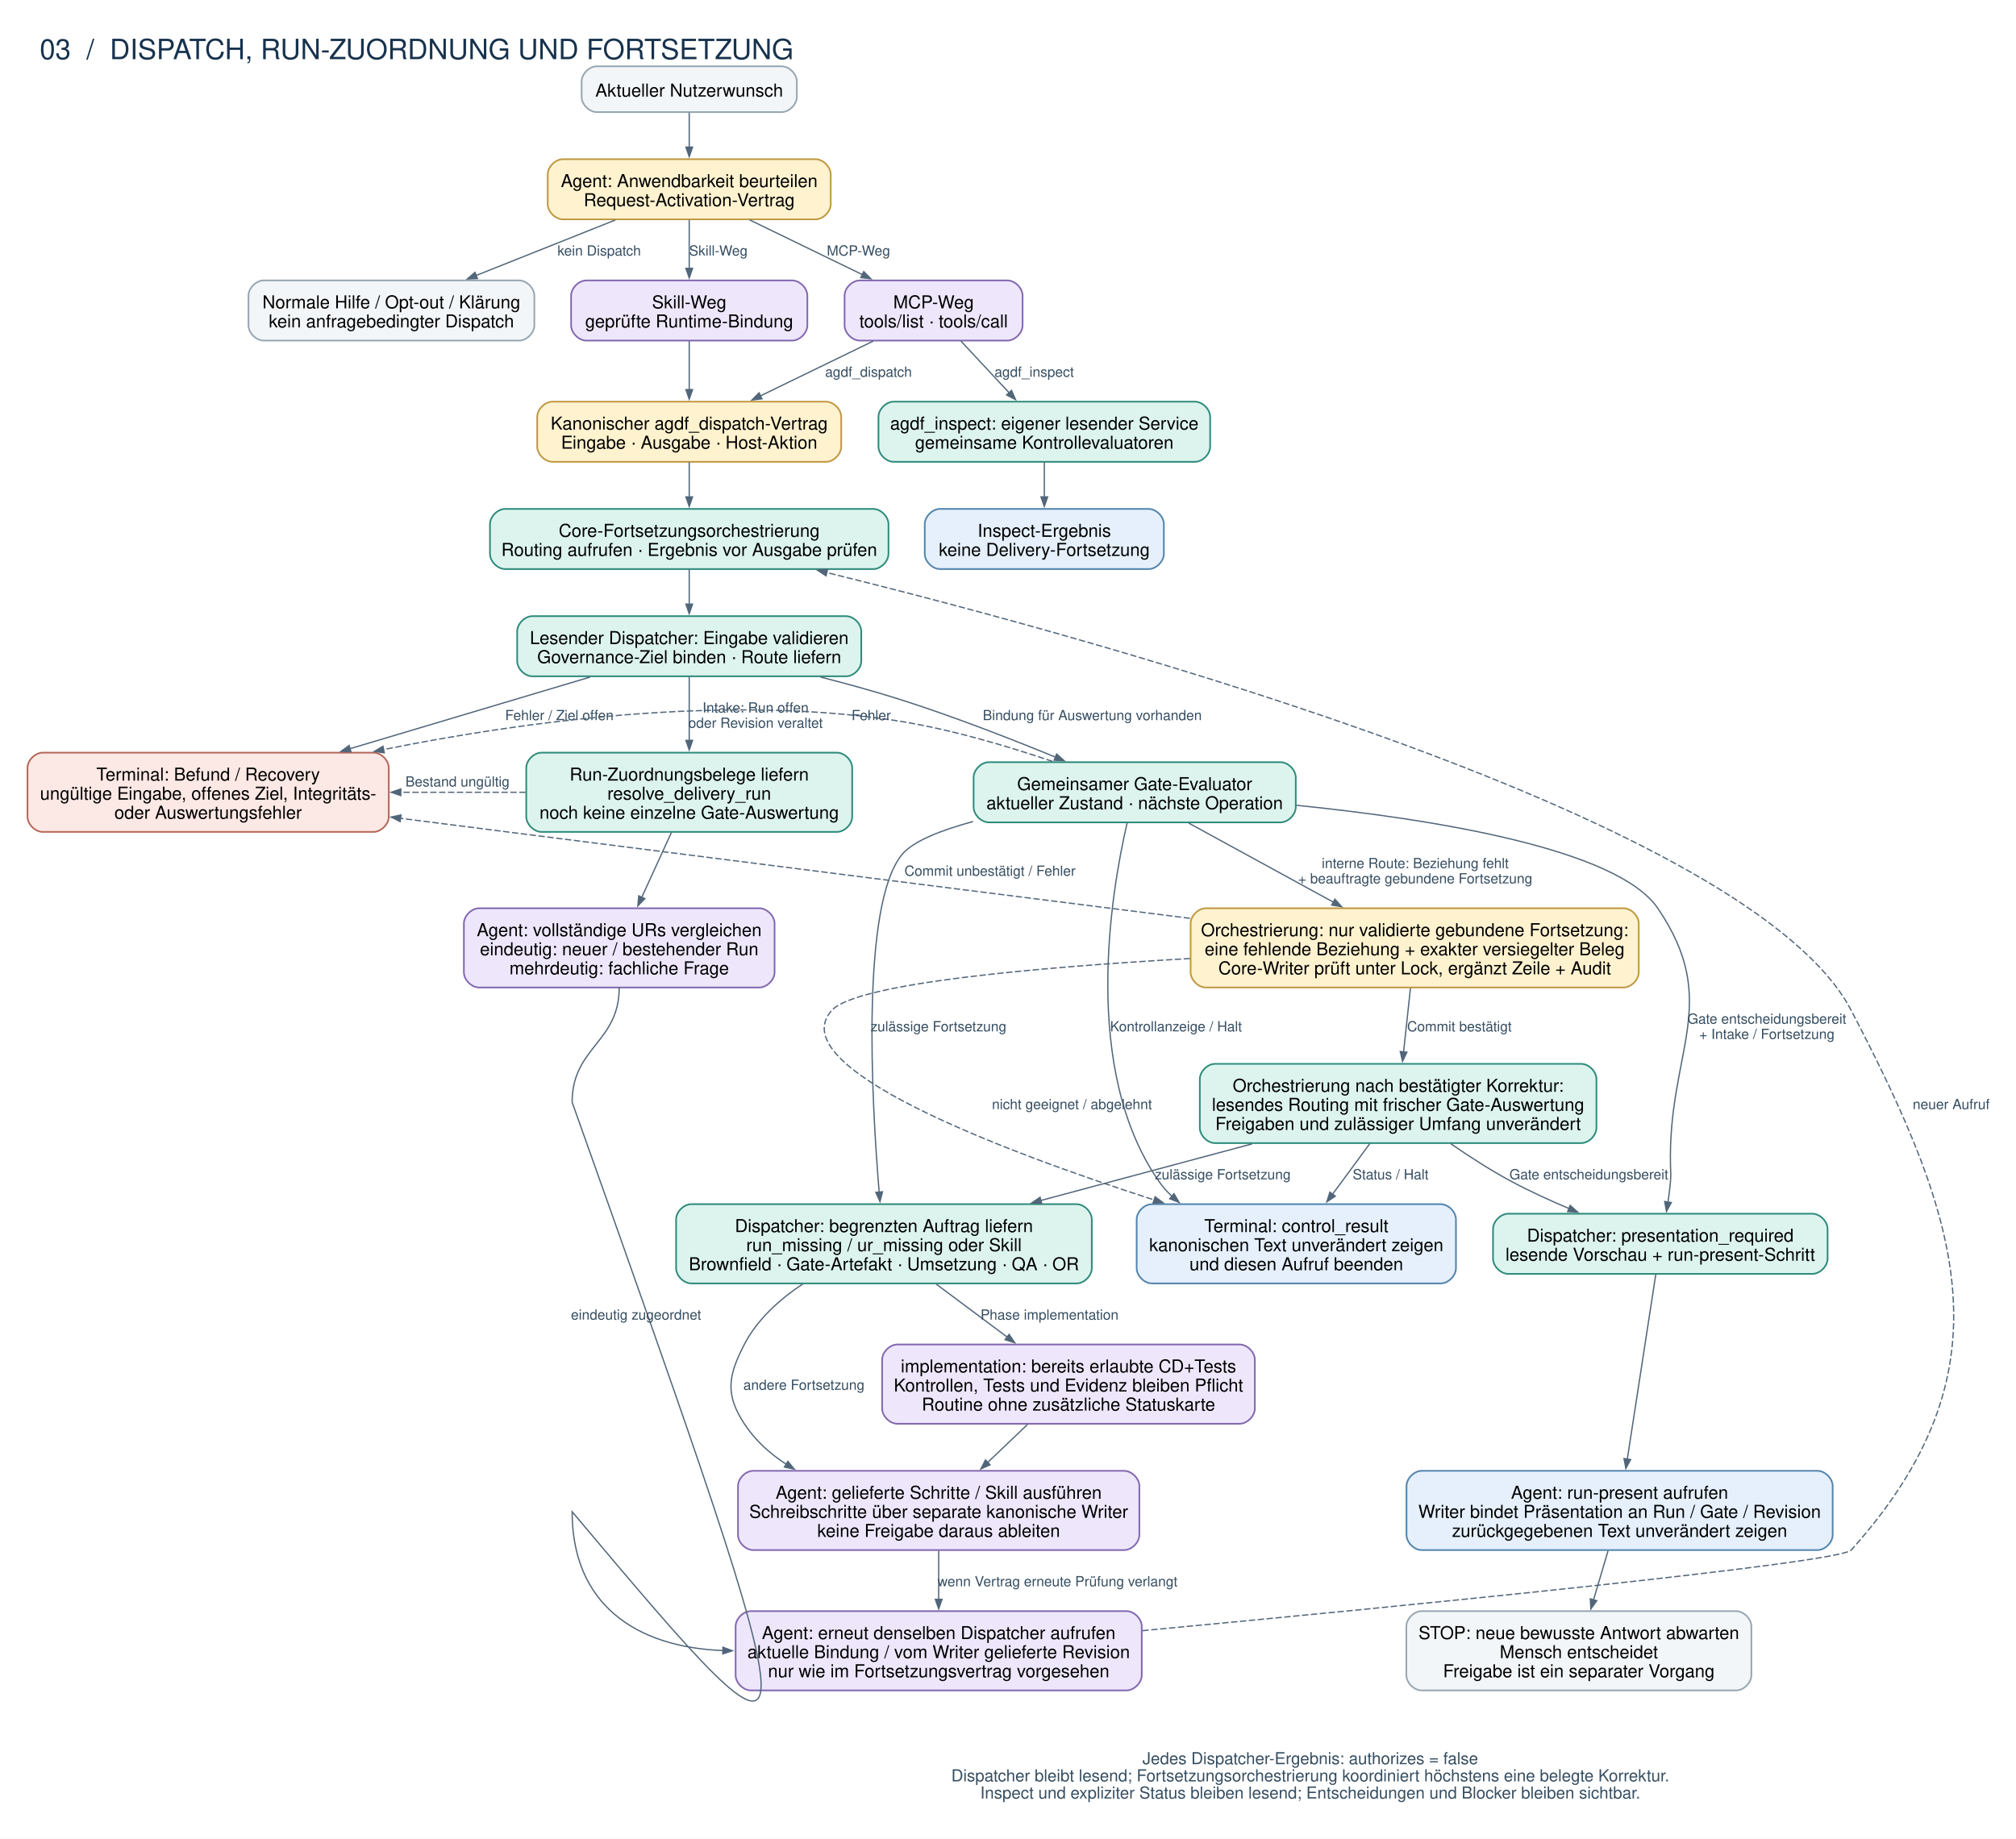
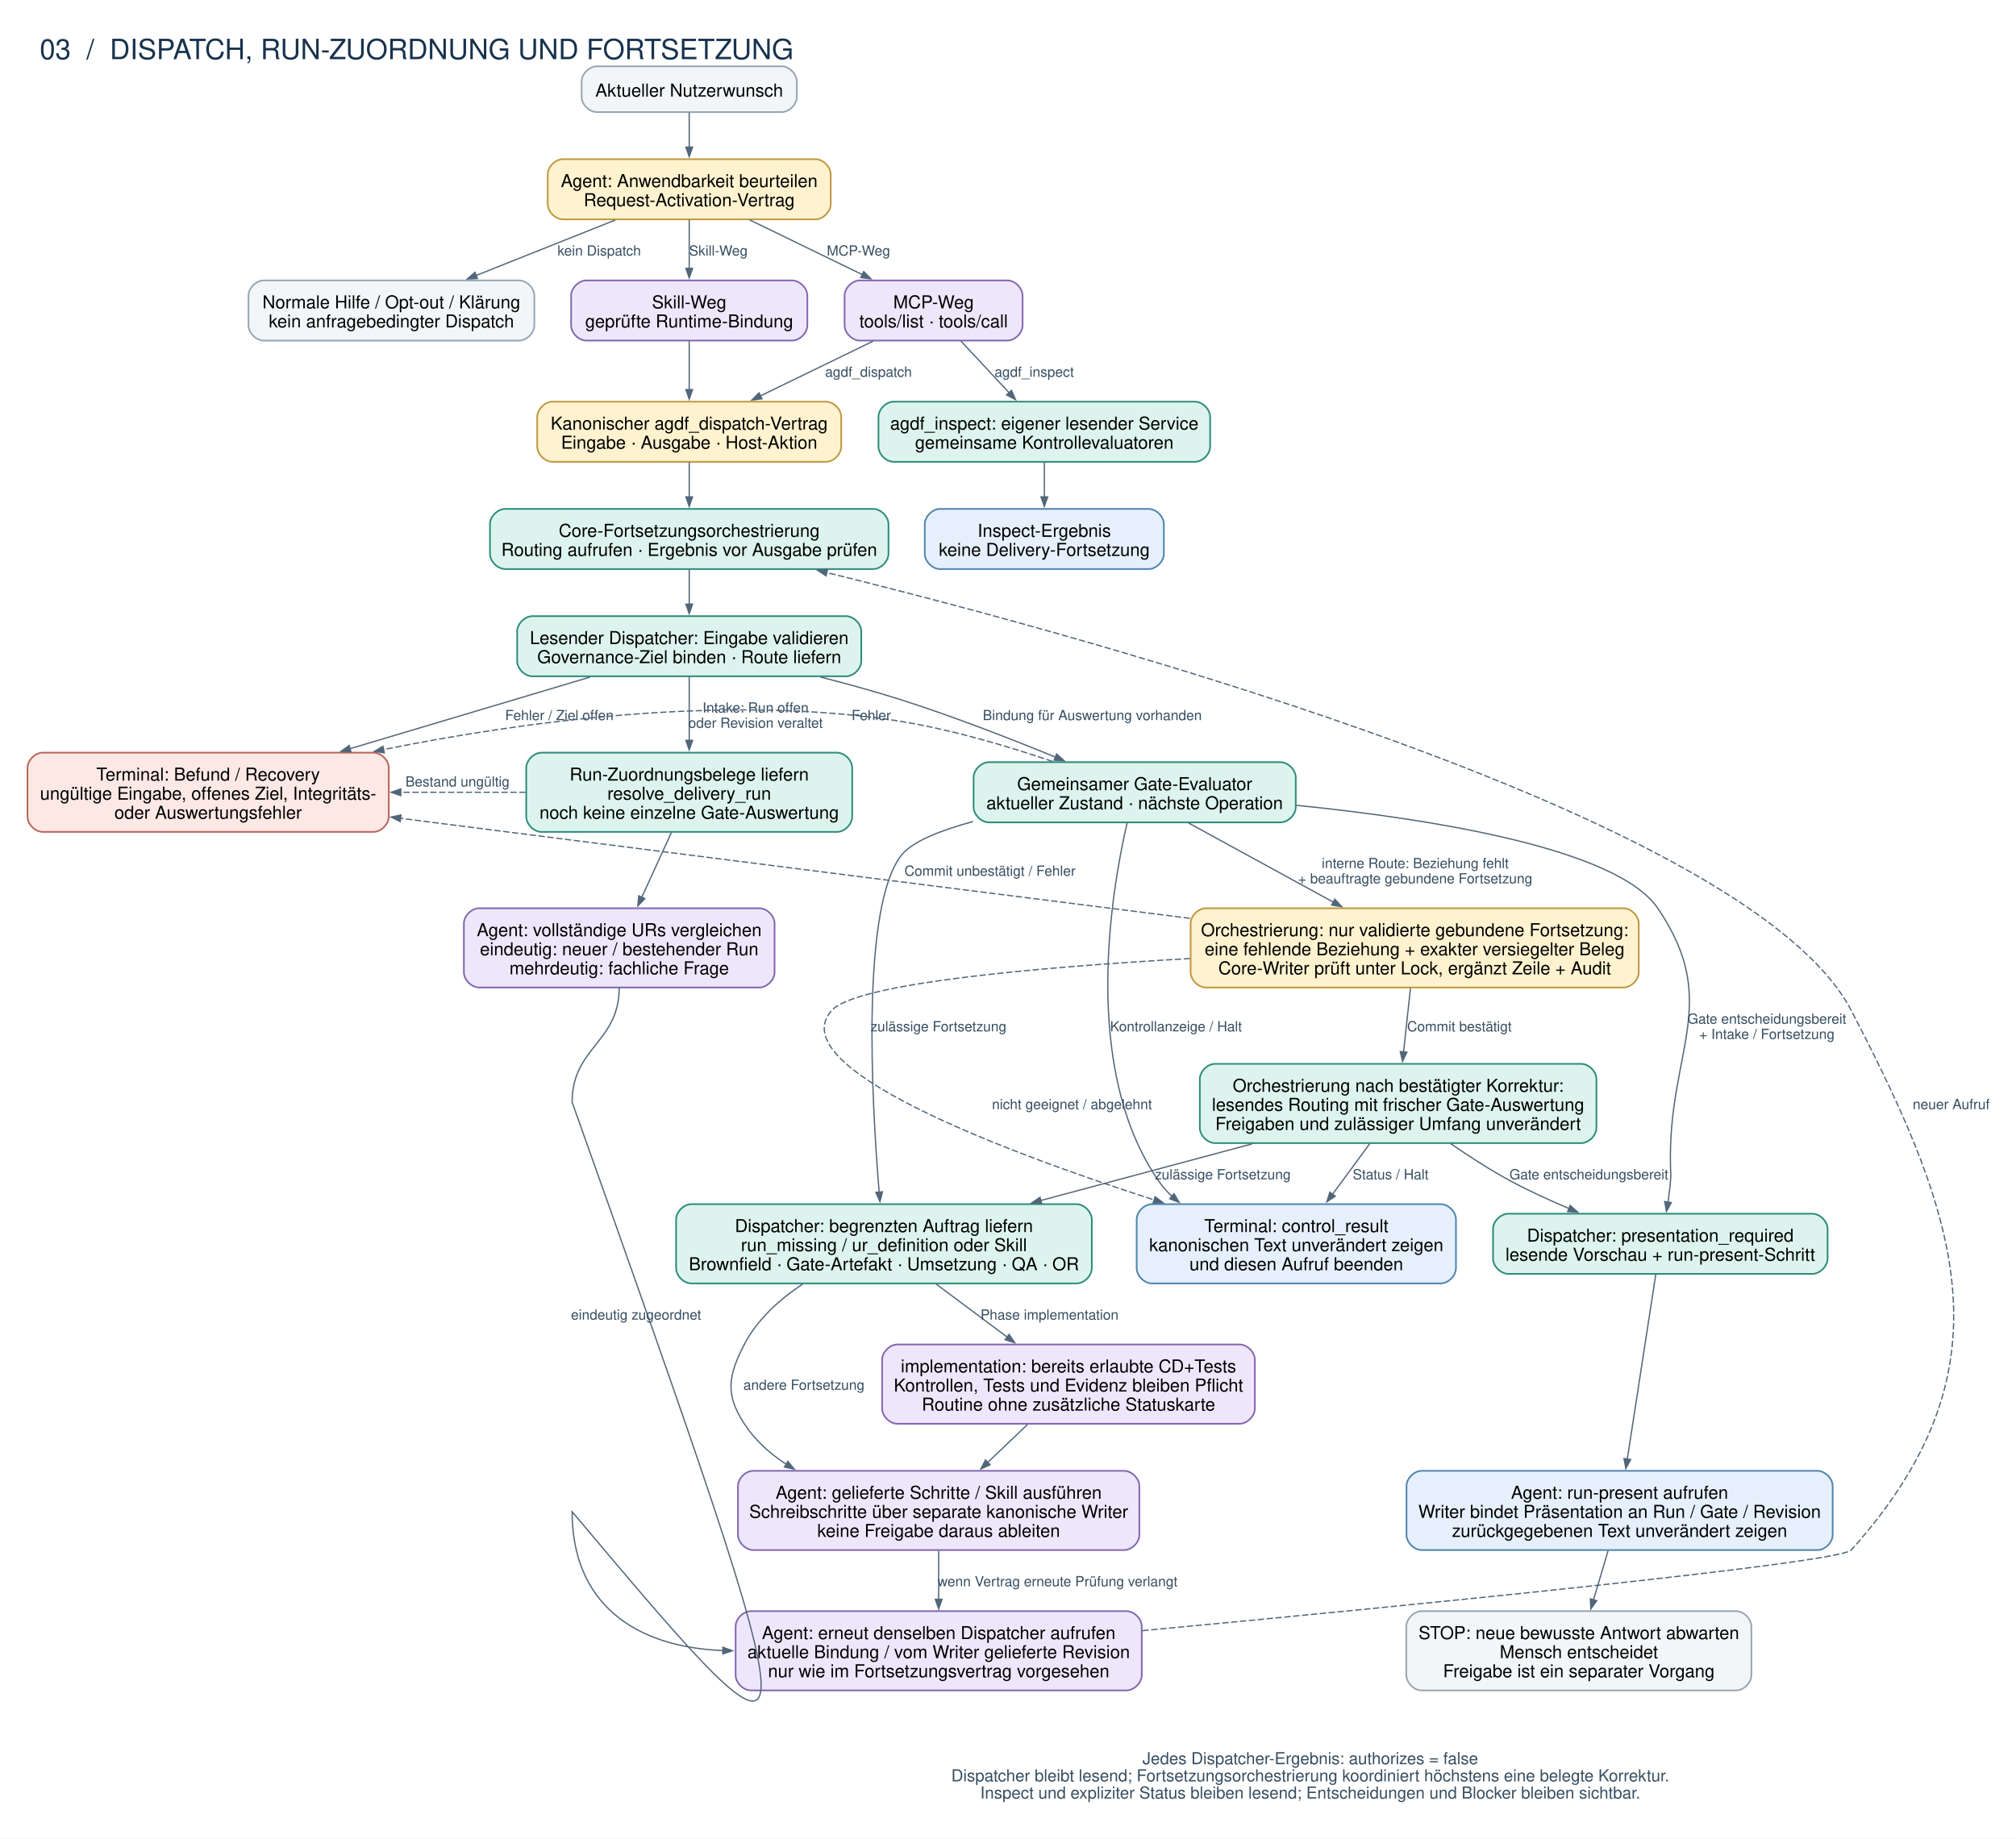
<svg xmlns="http://www.w3.org/2000/svg" width="1584pt" height="1445pt" viewBox="0.00 0.00 1584.00 1445.00">
  <g id="graph0" class="graph" transform="scale(1 1) rotate(0) translate(21.6 1423.24)">
    <polygon fill="white" stroke="none" points="-21.6,21.6 -21.6,-1423.24 1562.69,-1423.24 1562.69,21.6 -21.6,21.6" />
    <text xml:space="preserve" text-anchor="middle" x="305.75" y="-1376.74" font-family="Helvetica,sans-Serif" font-size="22.00" fill="#17324d">03  /  DISPATCH, RUN-ZUORDNUNG UND FORTSETZUNG</text>
    <g id="node1" class="node">
      <path fill="#f3f6f8" stroke="#97a6b3" stroke-width="1.3" d="M592.49,-1371.14C592.49,-1371.14 447.38,-1371.14 447.38,-1371.14 441.38,-1371.14 435.38,-1365.14 435.38,-1359.14 435.38,-1359.14 435.38,-1347.14 435.38,-1347.14 435.38,-1341.14 441.38,-1335.14 447.38,-1335.14 447.38,-1335.14 592.49,-1335.14 592.49,-1335.14 598.49,-1335.14 604.49,-1341.14 604.49,-1347.14 604.49,-1347.14 604.49,-1359.14 604.49,-1359.14 604.49,-1365.14 598.49,-1371.14 592.49,-1371.14" />
      <text xml:space="preserve" text-anchor="middle" x="519.93" y="-1347.34" font-family="Helvetica,sans-Serif" font-size="14.00">Aktueller Nutzerwunsch</text>
    </g>
    <g id="node2" class="node">
      <path fill="#fff2cf" stroke="#bf9840" stroke-width="1.3" d="M619.11,-1298.14C619.11,-1298.14 420.75,-1298.14 420.75,-1298.14 414.75,-1298.14 408.75,-1292.14 408.75,-1286.14 408.75,-1286.14 408.75,-1262.86 408.75,-1262.86 408.75,-1256.86 414.75,-1250.86 420.75,-1250.86 420.75,-1250.86 619.11,-1250.86 619.11,-1250.86 625.11,-1250.86 631.11,-1256.86 631.11,-1262.86 631.11,-1262.86 631.11,-1286.14 631.11,-1286.14 631.11,-1292.14 625.11,-1298.14 619.11,-1298.14" />
      <text xml:space="preserve" text-anchor="middle" x="519.93" y="-1276.2" font-family="Helvetica,sans-Serif" font-size="14.00">Agent: Anwendbarkeit beurteilen</text>
      <text xml:space="preserve" text-anchor="middle" x="519.93" y="-1261.2" font-family="Helvetica,sans-Serif" font-size="14.00">Request-Activation-Vertrag</text>
    </g>
    <g id="edge1" class="edge">
      <path fill="none" stroke="#52667a" d="M519.93,-1334.75C519.93,-1326.65 519.93,-1316.75 519.93,-1307.38" />
      <polygon fill="#52667a" stroke="#52667a" points="522.56,-1307.65 519.93,-1300.15 517.31,-1307.65 522.56,-1307.65" />
    </g>
    <g id="node3" class="node">
      <path fill="#f3f6f8" stroke="#97a6b3" stroke-width="1.3" d="M386.24,-1202.86C386.24,-1202.86 185.63,-1202.86 185.63,-1202.86 179.63,-1202.86 173.63,-1196.86 173.63,-1190.86 173.63,-1190.86 173.63,-1167.58 173.63,-1167.58 173.63,-1161.58 179.63,-1155.58 185.63,-1155.58 185.63,-1155.58 386.24,-1155.58 386.24,-1155.58 392.24,-1155.58 398.24,-1161.58 398.24,-1167.58 398.24,-1167.58 398.24,-1190.86 398.24,-1190.86 398.24,-1196.86 392.24,-1202.86 386.24,-1202.86" />
      <text xml:space="preserve" text-anchor="middle" x="285.93" y="-1180.92" font-family="Helvetica,sans-Serif" font-size="14.00">Normale Hilfe / Opt-out / Klärung</text>
      <text xml:space="preserve" text-anchor="middle" x="285.93" y="-1165.92" font-family="Helvetica,sans-Serif" font-size="14.00">kein anfragebedingter Dispatch</text>
    </g>
    <g id="edge2" class="edge">
      <path fill="none" stroke="#52667a" d="M461.79,-1250.32C428.58,-1237.08 386.82,-1220.44 352.33,-1206.69" />
      <polygon fill="#52667a" stroke="#52667a" points="353.52,-1204.34 345.59,-1204 351.58,-1209.22 353.52,-1204.34" />
      <text xml:space="preserve" text-anchor="middle" x="449.19" y="-1222.41" font-family="Helvetica,sans-Serif" font-size="11.00" fill="#354d61">kein Dispatch</text>
    </g>
    <g id="node4" class="node">
      <path fill="#eee7fc" stroke="#8268af" stroke-width="1.3" d="M600.74,-1202.86C600.74,-1202.86 439.13,-1202.86 439.13,-1202.86 433.13,-1202.86 427.13,-1196.86 427.13,-1190.86 427.13,-1190.86 427.13,-1167.58 427.13,-1167.58 427.13,-1161.58 433.13,-1155.58 439.13,-1155.58 439.13,-1155.58 600.74,-1155.58 600.74,-1155.58 606.74,-1155.58 612.74,-1161.58 612.74,-1167.58 612.74,-1167.58 612.74,-1190.86 612.74,-1190.86 612.74,-1196.86 606.74,-1202.86 600.74,-1202.86" />
      <text xml:space="preserve" text-anchor="middle" x="519.93" y="-1180.92" font-family="Helvetica,sans-Serif" font-size="14.00">Skill-Weg</text>
      <text xml:space="preserve" text-anchor="middle" x="519.93" y="-1165.92" font-family="Helvetica,sans-Serif" font-size="14.00">geprüfte Runtime-Bindung</text>
    </g>
    <g id="edge3" class="edge">
      <path fill="none" stroke="#52667a" d="M519.93,-1250.44C519.93,-1238.89 519.93,-1224.73 519.93,-1212.15" />
      <polygon fill="#52667a" stroke="#52667a" points="522.56,-1212.35 519.93,-1204.85 517.31,-1212.35 522.56,-1212.35" />
      <text xml:space="preserve" text-anchor="middle" x="542.81" y="-1222.41" font-family="Helvetica,sans-Serif" font-size="11.00" fill="#354d61">Skill-Weg</text>
    </g>
    <g id="node5" class="node">
      <path fill="#eee7fc" stroke="#8268af" stroke-width="1.3" d="M769.86,-1202.86C769.86,-1202.86 654,-1202.86 654,-1202.86 648,-1202.86 642,-1196.86 642,-1190.86 642,-1190.86 642,-1167.58 642,-1167.58 642,-1161.58 648,-1155.58 654,-1155.58 654,-1155.58 769.86,-1155.58 769.86,-1155.58 775.86,-1155.58 781.86,-1161.58 781.86,-1167.58 781.86,-1167.58 781.86,-1190.86 781.86,-1190.86 781.86,-1196.86 775.86,-1202.86 769.86,-1202.86" />
      <text xml:space="preserve" text-anchor="middle" x="711.93" y="-1180.92" font-family="Helvetica,sans-Serif" font-size="14.00">MCP-Weg</text>
      <text xml:space="preserve" text-anchor="middle" x="711.93" y="-1165.92" font-family="Helvetica,sans-Serif" font-size="14.00">tools/list · tools/call</text>
    </g>
    <g id="edge4" class="edge">
      <path fill="none" stroke="#52667a" d="M567.39,-1250.44C594.29,-1237.37 628.09,-1220.95 656.24,-1207.28" />
      <polygon fill="#52667a" stroke="#52667a" points="657.06,-1209.8 662.65,-1204.16 654.76,-1205.08 657.06,-1209.8" />
      <text xml:space="preserve" text-anchor="middle" x="652.93" y="-1222.41" font-family="Helvetica,sans-Serif" font-size="11.00" fill="#354d61">MCP-Weg</text>
    </g>
    <g id="node8" class="node">
      <path fill="#fff2cf" stroke="#bf9840" stroke-width="1.3" d="M627.36,-1107.58C627.36,-1107.58 412.5,-1107.58 412.5,-1107.58 406.5,-1107.58 400.5,-1101.58 400.5,-1095.58 400.5,-1095.58 400.5,-1072.3 400.5,-1072.3 400.5,-1066.3 406.5,-1060.3 412.5,-1060.3 412.5,-1060.3 627.36,-1060.3 627.36,-1060.3 633.36,-1060.3 639.36,-1066.3 639.36,-1072.3 639.36,-1072.3 639.36,-1095.58 639.36,-1095.58 639.36,-1101.58 633.36,-1107.58 627.36,-1107.58" />
      <text xml:space="preserve" text-anchor="middle" x="519.93" y="-1085.64" font-family="Helvetica,sans-Serif" font-size="14.00">Kanonischer agdf_dispatch-Vertrag</text>
      <text xml:space="preserve" text-anchor="middle" x="519.93" y="-1070.64" font-family="Helvetica,sans-Serif" font-size="14.00">Eingabe · Ausgabe · Host-Aktion</text>
    </g>
    <g id="edge5" class="edge">
      <path fill="none" stroke="#52667a" d="M519.93,-1155.16C519.93,-1143.61 519.93,-1129.45 519.93,-1116.87" />
      <polygon fill="#52667a" stroke="#52667a" points="522.56,-1117.07 519.93,-1109.57 517.31,-1117.07 522.56,-1117.07" />
    </g>
    <g id="node6" class="node">
      <path fill="#ddf4ee" stroke="#2d8b7b" stroke-width="1.3" d="M917.24,-1107.58C917.24,-1107.58 680.62,-1107.58 680.62,-1107.58 674.62,-1107.58 668.62,-1101.58 668.62,-1095.58 668.62,-1095.58 668.62,-1072.3 668.62,-1072.3 668.62,-1066.3 674.62,-1060.3 680.62,-1060.3 680.62,-1060.3 917.24,-1060.3 917.24,-1060.3 923.24,-1060.3 929.24,-1066.3 929.24,-1072.3 929.24,-1072.3 929.24,-1095.58 929.24,-1095.58 929.24,-1101.58 923.24,-1107.58 917.24,-1107.58" />
      <text xml:space="preserve" text-anchor="middle" x="798.93" y="-1085.64" font-family="Helvetica,sans-Serif" font-size="14.00">agdf_inspect: eigener lesender Service</text>
      <text xml:space="preserve" text-anchor="middle" x="798.93" y="-1070.64" font-family="Helvetica,sans-Serif" font-size="14.00">gemeinsame Kontrollevaluatoren</text>
    </g>
    <g id="edge7" class="edge">
      <path fill="none" stroke="#52667a" d="M733.44,-1155.16C744.94,-1142.83 759.23,-1127.51 771.52,-1114.33" />
      <polygon fill="#52667a" stroke="#52667a" points="773.14,-1116.44 776.34,-1109.16 769.3,-1112.86 773.14,-1116.44" />
      <text xml:space="preserve" text-anchor="middle" x="791.01" y="-1127.13" font-family="Helvetica,sans-Serif" font-size="11.00" fill="#354d61">agdf_inspect</text>
    </g>
    <g id="edge6" class="edge">
      <path fill="none" stroke="#52667a" d="M664.47,-1155.16C637.57,-1142.09 603.77,-1125.67 575.62,-1112" />
      <polygon fill="#52667a" stroke="#52667a" points="577.1,-1109.8 569.21,-1108.88 574.8,-1114.52 577.1,-1109.8" />
      <text xml:space="preserve" text-anchor="middle" x="660.8" y="-1127.13" font-family="Helvetica,sans-Serif" font-size="11.00" fill="#354d61">agdf_dispatch</text>
    </g>
    <g id="node7" class="node">
      <path fill="#e5f0fc" stroke="#5284ad" stroke-width="1.3" d="M880.86,-1023.3C880.86,-1023.3 717,-1023.3 717,-1023.3 711,-1023.3 705,-1017.3 705,-1011.3 705,-1011.3 705,-988.02 705,-988.02 705,-982.02 711,-976.02 717,-976.02 717,-976.02 880.86,-976.02 880.86,-976.02 886.86,-976.02 892.86,-982.02 892.86,-988.02 892.86,-988.02 892.86,-1011.3 892.86,-1011.3 892.86,-1017.3 886.86,-1023.3 880.86,-1023.3" />
      <text xml:space="preserve" text-anchor="middle" x="798.93" y="-1001.36" font-family="Helvetica,sans-Serif" font-size="14.00">Inspect-Ergebnis</text>
      <text xml:space="preserve" text-anchor="middle" x="798.93" y="-986.36" font-family="Helvetica,sans-Serif" font-size="14.00">keine Delivery-Fortsetzung</text>
    </g>
    <g id="edge8" class="edge">
      <path fill="none" stroke="#52667a" d="M798.93,-1060.02C798.93,-1051.53 798.93,-1041.75 798.93,-1032.6" />
      <polygon fill="#52667a" stroke="#52667a" points="801.56,-1032.76 798.93,-1025.26 796.31,-1032.76 801.56,-1032.76" />
    </g>
    <g id="node9" class="node">
      <path fill="#ddf4ee" stroke="#2d8b7b" stroke-width="1.3" d="M664.49,-1023.3C664.49,-1023.3 375.38,-1023.3 375.38,-1023.3 369.38,-1023.3 363.38,-1017.3 363.38,-1011.3 363.38,-1011.3 363.38,-988.02 363.38,-988.02 363.38,-982.02 369.38,-976.02 375.38,-976.02 375.38,-976.02 664.49,-976.02 664.49,-976.02 670.49,-976.02 676.49,-982.02 676.49,-988.02 676.49,-988.02 676.49,-1011.3 676.49,-1011.3 676.49,-1017.3 670.49,-1023.3 664.49,-1023.3" />
      <text xml:space="preserve" text-anchor="middle" x="519.93" y="-1001.36" font-family="Helvetica,sans-Serif" font-size="14.00">Core-Fortsetzungsorchestrierung</text>
      <text xml:space="preserve" text-anchor="middle" x="519.93" y="-986.36" font-family="Helvetica,sans-Serif" font-size="14.00">Routing aufrufen · Ergebnis vor Ausgabe prüfen</text>
    </g>
    <g id="edge9" class="edge">
      <path fill="none" stroke="#52667a" d="M519.93,-1060.02C519.93,-1051.53 519.93,-1041.75 519.93,-1032.6" />
      <polygon fill="#52667a" stroke="#52667a" points="522.56,-1032.76 519.93,-1025.26 517.31,-1032.76 522.56,-1032.76" />
    </g>
    <g id="node10" class="node">
      <path fill="#ddf4ee" stroke="#2d8b7b" stroke-width="1.3" d="M643.11,-939.02C643.11,-939.02 396.75,-939.02 396.75,-939.02 390.75,-939.02 384.75,-933.02 384.75,-927.02 384.75,-927.02 384.75,-903.74 384.75,-903.74 384.75,-897.74 390.75,-891.74 396.75,-891.74 396.75,-891.74 643.11,-891.74 643.11,-891.74 649.11,-891.74 655.11,-897.74 655.11,-903.74 655.11,-903.74 655.11,-927.02 655.11,-927.02 655.11,-933.02 649.11,-939.02 643.11,-939.02" />
      <text xml:space="preserve" text-anchor="middle" x="519.93" y="-917.08" font-family="Helvetica,sans-Serif" font-size="14.00">Lesender Dispatcher: Eingabe validieren</text>
      <text xml:space="preserve" text-anchor="middle" x="519.93" y="-902.08" font-family="Helvetica,sans-Serif" font-size="14.00">Governance-Ziel binden · Route liefern</text>
    </g>
    <g id="edge10" class="edge">
      <path fill="none" stroke="#52667a" d="M519.93,-975.74C519.93,-967.25 519.93,-957.47 519.93,-948.32" />
      <polygon fill="#52667a" stroke="#52667a" points="522.56,-948.48 519.93,-940.98 517.31,-948.48 522.56,-948.48" />
    </g>
    <g id="node11" class="node">
      <path fill="#ddf4ee" stroke="#2d8b7b" stroke-width="1.3" d="M635.99,-831.74C635.99,-831.74 403.88,-831.74 403.88,-831.74 397.88,-831.74 391.88,-825.74 391.88,-819.74 391.88,-819.74 391.88,-781.46 391.88,-781.46 391.88,-775.46 397.88,-769.46 403.88,-769.46 403.88,-769.46 635.99,-769.46 635.99,-769.46 641.99,-769.46 647.99,-775.46 647.99,-781.46 647.99,-781.46 647.99,-819.74 647.99,-819.74 647.99,-825.74 641.99,-831.74 635.99,-831.74" />
      <text xml:space="preserve" text-anchor="middle" x="519.93" y="-809.8" font-family="Helvetica,sans-Serif" font-size="14.00">Run-Zuordnungsbelege liefern</text>
      <text xml:space="preserve" text-anchor="middle" x="519.93" y="-794.8" font-family="Helvetica,sans-Serif" font-size="14.00">resolve_delivery_run</text>
      <text xml:space="preserve" text-anchor="middle" x="519.93" y="-779.8" font-family="Helvetica,sans-Serif" font-size="14.00">noch keine einzelne Gate-Auswertung</text>
    </g>
    <g id="edge12" class="edge">
      <path fill="none" stroke="#52667a" d="M519.93,-891.29C519.93,-876.8 519.93,-857.74 519.93,-840.92" />
      <polygon fill="#52667a" stroke="#52667a" points="522.56,-841.38 519.93,-833.88 517.31,-841.38 522.56,-841.38" />
      <text xml:space="preserve" text-anchor="middle" x="572.06" y="-863.29" font-family="Helvetica,sans-Serif" font-size="11.00" fill="#354d61">Intake: Run offen</text>
      <text xml:space="preserve" text-anchor="middle" x="572.06" y="-851.29" font-family="Helvetica,sans-Serif" font-size="11.00" fill="#354d61">oder Revision veraltet</text>
    </g>
    <g id="node13" class="node">
      <path fill="#ddf4ee" stroke="#2d8b7b" stroke-width="1.3" d="M984.49,-824.24C984.49,-824.24 755.38,-824.24 755.38,-824.24 749.38,-824.24 743.38,-818.24 743.38,-812.24 743.38,-812.24 743.38,-788.96 743.38,-788.96 743.38,-782.96 749.38,-776.96 755.38,-776.96 755.38,-776.96 984.49,-776.96 984.49,-776.96 990.49,-776.96 996.49,-782.96 996.49,-788.96 996.49,-788.96 996.49,-812.24 996.49,-812.24 996.49,-818.24 990.49,-824.24 984.49,-824.24" />
      <text xml:space="preserve" text-anchor="middle" x="869.93" y="-802.3" font-family="Helvetica,sans-Serif" font-size="14.00">Gemeinsamer Gate-Evaluator</text>
      <text xml:space="preserve" text-anchor="middle" x="869.93" y="-787.3" font-family="Helvetica,sans-Serif" font-size="14.00">aktueller Zustand · nächste Operation</text>
    </g>
    <g id="edge13" class="edge">
      <path fill="none" stroke="#52667a" d="M623.05,-891.18C643.68,-885.92 665.1,-880.02 684.93,-873.74 726.64,-860.53 772.45,-842.69 808.06,-828.06" />
      <polygon fill="#52667a" stroke="#52667a" points="808.63,-830.66 814.56,-825.37 806.62,-825.81 808.63,-830.66" />
      <text xml:space="preserve" text-anchor="middle" x="836.63" y="-857.29" font-family="Helvetica,sans-Serif" font-size="11.00" fill="#354d61">Bindung für Auswertung vorhanden</text>
    </g>
    <g id="node16" class="node">
      <path fill="#fce8e4" stroke="#b5675a" stroke-width="1.3" d="M271.86,-831.74C271.86,-831.74 12,-831.74 12,-831.74 6,-831.74 0,-825.74 0,-819.74 0,-819.74 0,-781.46 0,-781.46 0,-775.46 6,-769.46 12,-769.46 12,-769.46 271.86,-769.46 271.86,-769.46 277.86,-769.46 283.86,-775.46 283.86,-781.46 283.86,-781.46 283.86,-819.74 283.86,-819.74 283.86,-825.74 277.86,-831.74 271.86,-831.74" />
      <text xml:space="preserve" text-anchor="middle" x="141.93" y="-809.8" font-family="Helvetica,sans-Serif" font-size="14.00">Terminal: Befund / Recovery</text>
      <text xml:space="preserve" text-anchor="middle" x="141.93" y="-794.8" font-family="Helvetica,sans-Serif" font-size="14.00">ungültige Eingabe, offenes Ziel, Integritäts-</text>
      <text xml:space="preserve" text-anchor="middle" x="141.93" y="-779.8" font-family="Helvetica,sans-Serif" font-size="14.00">oder Auswertungsfehler</text>
    </g>
    <g id="edge11" class="edge">
      <path fill="none" stroke="#52667a" d="M442.07,-891.15C387.57,-874.89 313.96,-852.93 253.28,-834.82" />
      <polygon fill="#52667a" stroke="#52667a" points="254.19,-832.36 246.26,-832.73 252.69,-837.39 254.19,-832.36" />
      <text xml:space="preserve" text-anchor="middle" x="417.9" y="-857.29" font-family="Helvetica,sans-Serif" font-size="11.00" fill="#354d61">Fehler / Ziel offen</text>
    </g>
    <g id="node12" class="node">
      <path fill="#eee7fc" stroke="#8268af" stroke-width="1.3" d="M574.99,-709.46C574.99,-709.46 354.88,-709.46 354.88,-709.46 348.88,-709.46 342.88,-703.46 342.88,-697.46 342.88,-697.46 342.88,-659.18 342.88,-659.18 342.88,-653.18 348.88,-647.18 354.88,-647.18 354.88,-647.18 574.99,-647.18 574.99,-647.18 580.99,-647.18 586.99,-653.18 586.99,-659.18 586.99,-659.18 586.99,-697.46 586.99,-697.46 586.99,-703.46 580.99,-709.46 574.99,-709.46" />
      <text xml:space="preserve" text-anchor="middle" x="464.93" y="-687.52" font-family="Helvetica,sans-Serif" font-size="14.00">Agent: vollständige URs vergleichen</text>
      <text xml:space="preserve" text-anchor="middle" x="464.93" y="-672.52" font-family="Helvetica,sans-Serif" font-size="14.00">eindeutig: neuer / bestehender Run</text>
      <text xml:space="preserve" text-anchor="middle" x="464.93" y="-657.52" font-family="Helvetica,sans-Serif" font-size="14.00">mehrdeutig: fachliche Frage</text>
    </g>
    <g id="edge14" class="edge">
      <path fill="none" stroke="#52667a" d="M505.91,-768.94C498.8,-753.39 490.09,-734.34 482.53,-717.81" />
      <polygon fill="#52667a" stroke="#52667a" points="485.06,-717.03 479.55,-711.3 480.29,-719.22 485.06,-717.03" />
    </g>
    <g id="edge15" class="edge">
      <path fill="none" stroke="#52667a" stroke-dasharray="5,2" d="M391.37,-800.6C359.74,-800.6 325.58,-800.6 292.99,-800.6" />
      <polygon fill="#52667a" stroke="#52667a" points="293.31,-797.98 285.81,-800.6 293.31,-803.23 293.31,-797.98" />
      <text xml:space="preserve" text-anchor="middle" x="337.87" y="-805.15" font-family="Helvetica,sans-Serif" font-size="11.00" fill="#354d61">Bestand ungültig</text>
    </g>
    <g id="node24" class="node">
      <path fill="#eee7fc" stroke="#8268af" stroke-width="1.3" d="M863.49,-157.06C863.49,-157.06 568.38,-157.06 568.38,-157.06 562.38,-157.06 556.38,-151.06 556.38,-145.06 556.38,-145.06 556.38,-106.78 556.38,-106.78 556.38,-100.78 562.38,-94.78 568.38,-94.78 568.38,-94.78 863.49,-94.78 863.49,-94.78 869.49,-94.78 875.49,-100.78 875.49,-106.78 875.49,-106.78 875.49,-145.06 875.49,-145.06 875.49,-151.06 869.49,-157.06 863.49,-157.06" />
      <text xml:space="preserve" text-anchor="middle" x="715.93" y="-135.12" font-family="Helvetica,sans-Serif" font-size="14.00">Agent: erneut denselben Dispatcher aufrufen</text>
      <text xml:space="preserve" text-anchor="middle" x="715.93" y="-120.12" font-family="Helvetica,sans-Serif" font-size="14.00">aktuelle Bindung / vom Writer gelieferte Revision</text>
      <text xml:space="preserve" text-anchor="middle" x="715.93" y="-105.12" font-family="Helvetica,sans-Serif" font-size="14.00">nur wie im Fortsetzungsvertrag vorgesehen</text>
    </g>
    <g id="edge16" class="edge">
      <path fill="none" stroke="#52667a" d="M464.93,-647.18C464.93,-603.87 427.93,-600.35 427.93,-557.04 625.93,0 625.93,0 427.93,-235.2 427.93,-163.5 476.71,-128.69 546.73,-126.08" />
      <polygon fill="#52667a" stroke="#52667a" points="546.41,-128.71 553.86,-125.95 546.31,-123.46 546.41,-128.71" />
      <text xml:space="preserve" text-anchor="middle" x="478.18" y="-386.17" font-family="Helvetica,sans-Serif" font-size="11.00" fill="#354d61">eindeutig zugeordnet</text>
    </g>
    <g id="node14" class="node">
      <path fill="#fff2cf" stroke="#bf9840" stroke-width="1.3" d="M1253.99,-709.46C1253.99,-709.46 925.88,-709.46 925.88,-709.46 919.88,-709.46 913.88,-703.46 913.88,-697.46 913.88,-697.46 913.88,-659.18 913.88,-659.18 913.88,-653.18 919.88,-647.18 925.88,-647.18 925.88,-647.18 1253.99,-647.18 1253.99,-647.18 1259.99,-647.18 1265.99,-653.18 1265.99,-659.18 1265.99,-659.18 1265.99,-697.46 1265.99,-697.46 1265.99,-703.46 1259.99,-709.46 1253.99,-709.46" />
      <text xml:space="preserve" text-anchor="middle" x="1089.93" y="-687.52" font-family="Helvetica,sans-Serif" font-size="14.00">Orchestrierung: nur validierte gebundene Fortsetzung:</text>
      <text xml:space="preserve" text-anchor="middle" x="1089.93" y="-672.52" font-family="Helvetica,sans-Serif" font-size="14.00">eine fehlende Beziehung + exakter versiegelter Beleg</text>
      <text xml:space="preserve" text-anchor="middle" x="1089.93" y="-657.52" font-family="Helvetica,sans-Serif" font-size="14.00">Core-Writer prüft unter Lock, ergänzt Zeile + Audit</text>
    </g>
    <g id="edge18" class="edge">
      <path fill="none" stroke="#52667a" d="M912.35,-776.41C944.64,-758.75 989.61,-734.17 1026.22,-714.15" />
      <polygon fill="#52667a" stroke="#52667a" points="1027.25,-716.58 1032.57,-710.68 1024.73,-711.97 1027.25,-716.58" />
      <text xml:space="preserve" text-anchor="middle" x="1090.38" y="-741.01" font-family="Helvetica,sans-Serif" font-size="11.00" fill="#354d61">interne Route: Beziehung fehlt</text>
      <text xml:space="preserve" text-anchor="middle" x="1090.38" y="-729.01" font-family="Helvetica,sans-Serif" font-size="11.00" fill="#354d61">+ beauftragte gebundene Fortsetzung</text>
    </g>
    <g id="edge17" class="edge">
      <path fill="none" stroke="#52667a" stroke-dasharray="5,2" d="M805.35,-824.87C768.68,-837.36 721.58,-851.26 678.31,-857.55 543.31,-877.19 388.26,-856.03 279.69,-834.15" />
      <polygon fill="#52667a" stroke="#52667a" points="280.33,-831.6 272.46,-832.68 279.29,-836.75 280.33,-831.6" />
      <text xml:space="preserve" text-anchor="middle" x="662.93" y="-857.29" font-family="Helvetica,sans-Serif" font-size="11.00" fill="#354d61">Fehler</text>
    </g>
    <g id="node17" class="node">
      <path fill="#e5f0fc" stroke="#5284ad" stroke-width="1.3" d="M1110.36,-476.9C1110.36,-476.9 883.5,-476.9 883.5,-476.9 877.5,-476.9 871.5,-470.9 871.5,-464.9 871.5,-464.9 871.5,-426.62 871.5,-426.62 871.5,-420.62 877.5,-414.62 883.5,-414.62 883.5,-414.62 1110.36,-414.62 1110.36,-414.62 1116.36,-414.62 1122.36,-420.62 1122.36,-426.62 1122.36,-426.62 1122.36,-464.9 1122.36,-464.9 1122.36,-470.9 1116.36,-476.9 1110.36,-476.9" />
      <text xml:space="preserve" text-anchor="middle" x="996.93" y="-454.96" font-family="Helvetica,sans-Serif" font-size="14.00">Terminal: control_result</text>
      <text xml:space="preserve" text-anchor="middle" x="996.93" y="-439.96" font-family="Helvetica,sans-Serif" font-size="14.00">kanonischen Text unverändert zeigen</text>
      <text xml:space="preserve" text-anchor="middle" x="996.93" y="-424.96" font-family="Helvetica,sans-Serif" font-size="14.00">und diesen Aufruf beenden</text>
    </g>
    <g id="edge22" class="edge">
      <path fill="none" stroke="#52667a" d="M863.96,-776.39C851.34,-721.71 827.87,-582.85 888.93,-494.9 891.93,-490.58 895.41,-486.64 899.25,-483.05" />
      <polygon fill="#52667a" stroke="#52667a" points="900.82,-485.16 904.86,-478.31 897.44,-481.15 900.82,-485.16" />
      <text xml:space="preserve" text-anchor="middle" x="902.4" y="-612.73" font-family="Helvetica,sans-Serif" font-size="11.00" fill="#354d61">Kontrollanzeige / Halt</text>
    </g>
    <g id="node18" class="node">
      <path fill="#ddf4ee" stroke="#2d8b7b" stroke-width="1.3" d="M824.24,-476.9C824.24,-476.9 521.62,-476.9 521.62,-476.9 515.62,-476.9 509.63,-470.9 509.63,-464.9 509.63,-464.9 509.63,-426.62 509.63,-426.62 509.63,-420.62 515.62,-414.62 521.62,-414.62 521.62,-414.62 824.24,-414.62 824.24,-414.62 830.24,-414.62 836.24,-420.62 836.24,-426.62 836.24,-426.62 836.24,-464.9 836.24,-464.9 836.24,-470.9 830.24,-476.9 824.24,-476.9" />
      <text xml:space="preserve" text-anchor="middle" x="672.93" y="-454.96" font-family="Helvetica,sans-Serif" font-size="14.00">Dispatcher: begrenzten Auftrag liefern</text>
-       <text xml:space="preserve" text-anchor="middle" x="672.93" y="-439.96" font-family="Helvetica,sans-Serif" font-size="14.00">run_missing / ur_missing oder Skill</text>
+       <text xml:space="preserve" text-anchor="middle" x="672.93" y="-439.96" font-family="Helvetica,sans-Serif" font-size="14.00">run_missing / ur_definition oder Skill</text>
      <text xml:space="preserve" text-anchor="middle" x="672.93" y="-424.96" font-family="Helvetica,sans-Serif" font-size="14.00">Brownfield · Gate-Artefakt · Umsetzung · QA · OR</text>
    </g>
    <g id="edge23" class="edge">
      <path fill="none" stroke="#52667a" d="M742.96,-777.63C717.22,-770.64 695.4,-761.94 686.93,-751.46 654.89,-711.82 663.12,-559.48 669.17,-486.37" />
      <polygon fill="#52667a" stroke="#52667a" points="671.79,-486.64 669.81,-478.94 666.55,-486.19 671.79,-486.64" />
      <text xml:space="preserve" text-anchor="middle" x="715.82" y="-612.73" font-family="Helvetica,sans-Serif" font-size="11.00" fill="#354d61">zulässige Fortsetzung</text>
    </g>
    <g id="node21" class="node">
      <path fill="#ddf4ee" stroke="#2d8b7b" stroke-width="1.3" d="M1402.36,-469.4C1402.36,-469.4 1163.5,-469.4 1163.5,-469.4 1157.5,-469.4 1151.5,-463.4 1151.5,-457.4 1151.5,-457.4 1151.5,-434.12 1151.5,-434.12 1151.5,-428.12 1157.5,-422.12 1163.5,-422.12 1163.5,-422.12 1402.36,-422.12 1402.36,-422.12 1408.36,-422.12 1414.36,-428.12 1414.36,-434.12 1414.36,-434.12 1414.36,-457.4 1414.36,-457.4 1414.36,-463.4 1408.36,-469.4 1402.36,-469.4" />
      <text xml:space="preserve" text-anchor="middle" x="1282.93" y="-447.46" font-family="Helvetica,sans-Serif" font-size="14.00">Dispatcher: presentation_required</text>
      <text xml:space="preserve" text-anchor="middle" x="1282.93" y="-432.46" font-family="Helvetica,sans-Serif" font-size="14.00">lesende Vorschau + run-present-Schritt</text>
    </g>
    <g id="edge24" class="edge">
      <path fill="none" stroke="#52667a" d="M997.02,-790.38C1105.58,-779.35 1249.11,-756.17 1280.93,-709.46 1331.67,-634.96 1288.71,-597.01 1290.93,-506.9 1291.06,-501.57 1291.37,-500.22 1290.93,-494.9 1290.49,-489.6 1289.79,-484 1288.97,-478.57" />
      <polygon fill="#52667a" stroke="#52667a" points="1291.57,-478.16 1287.77,-471.18 1286.38,-479 1291.57,-478.16" />
      <text xml:space="preserve" text-anchor="middle" x="1366.66" y="-618.73" font-family="Helvetica,sans-Serif" font-size="11.00" fill="#354d61">Gate entscheidungsbereit</text>
      <text xml:space="preserve" text-anchor="middle" x="1366.66" y="-606.73" font-family="Helvetica,sans-Serif" font-size="11.00" fill="#354d61">+ Intake / Fortsetzung</text>
    </g>
    <g id="node15" class="node">
      <path fill="#ddf4ee" stroke="#2d8b7b" stroke-width="1.3" d="M1220.74,-587.18C1220.74,-587.18 933.12,-587.18 933.12,-587.18 927.12,-587.18 921.12,-581.18 921.12,-575.18 921.12,-575.18 921.12,-536.9 921.12,-536.9 921.12,-530.9 927.12,-524.9 933.12,-524.9 933.12,-524.9 1220.74,-524.9 1220.74,-524.9 1226.74,-524.9 1232.74,-530.9 1232.74,-536.9 1232.74,-536.9 1232.74,-575.18 1232.74,-575.18 1232.74,-581.18 1226.74,-587.18 1220.74,-587.18" />
      <text xml:space="preserve" text-anchor="middle" x="1076.93" y="-565.24" font-family="Helvetica,sans-Serif" font-size="14.00">Orchestrierung nach bestätigter Korrektur:</text>
      <text xml:space="preserve" text-anchor="middle" x="1076.93" y="-550.24" font-family="Helvetica,sans-Serif" font-size="14.00">lesendes Routing mit frischer Gate-Auswertung</text>
      <text xml:space="preserve" text-anchor="middle" x="1076.93" y="-535.24" font-family="Helvetica,sans-Serif" font-size="14.00">Freigaben und zulässiger Umfang unverändert</text>
    </g>
    <g id="edge19" class="edge">
      <path fill="none" stroke="#52667a" d="M1086.62,-646.66C1084.97,-631.39 1082.95,-612.75 1081.19,-596.44" />
      <polygon fill="#52667a" stroke="#52667a" points="1083.82,-596.33 1080.4,-589.15 1078.6,-596.89 1083.82,-596.33" />
      <text xml:space="preserve" text-anchor="middle" x="1125.09" y="-612.73" font-family="Helvetica,sans-Serif" font-size="11.00" fill="#354d61">Commit bestätigt</text>
    </g>
    <g id="edge21" class="edge">
      <path fill="none" stroke="#52667a" stroke-dasharray="5,2" d="M913.38,-701.55C769.09,-719.74 559.8,-746.17 376.93,-769.46 349.75,-772.92 320.81,-776.62 292.85,-780.2" />
      <polygon fill="#52667a" stroke="#52667a" points="292.82,-777.56 285.72,-781.12 293.49,-782.77 292.82,-777.56" />
      <text xml:space="preserve" text-anchor="middle" x="756.26" y="-735.01" font-family="Helvetica,sans-Serif" font-size="11.00" fill="#354d61">Commit unbestätigt / Fehler</text>
    </g>
    <g id="edge20" class="edge">
      <path fill="none" stroke="#52667a" stroke-dasharray="5,2" d="M913.44,-669.95C792.71,-663.04 651.12,-650.5 631.93,-629.18 591.85,-584.66 764.01,-519.36 885.48,-480.15" />
      <polygon fill="#52667a" stroke="#52667a" points="885.99,-482.75 892.33,-477.95 884.39,-477.75 885.99,-482.75" />
      <text xml:space="preserve" text-anchor="middle" x="820.67" y="-551.59" font-family="Helvetica,sans-Serif" font-size="11.00" fill="#354d61">nicht geeignet / abgelehnt</text>
    </g>
    <g id="edge25" class="edge">
      <path fill="none" stroke="#52667a" d="M1054.61,-524.4C1047.68,-514.93 1040.01,-504.47 1032.93,-494.9 1030.46,-491.56 1027.89,-488.1 1025.31,-484.63" />
      <polygon fill="#52667a" stroke="#52667a" points="1027.52,-483.2 1020.93,-478.76 1023.31,-486.34 1027.52,-483.2" />
      <text xml:space="preserve" text-anchor="middle" x="1071.02" y="-496.45" font-family="Helvetica,sans-Serif" font-size="11.00" fill="#354d61">Status / Halt</text>
    </g>
    <g id="edge26" class="edge">
      <path fill="none" stroke="#52667a" d="M962.24,-524.3C910.31,-510.38 848.86,-493.91 795.97,-479.74" />
      <polygon fill="#52667a" stroke="#52667a" points="796.94,-477.28 789.02,-477.87 795.58,-482.35 796.94,-477.28" />
      <text xml:space="preserve" text-anchor="middle" x="939.17" y="-496.45" font-family="Helvetica,sans-Serif" font-size="11.00" fill="#354d61">zulässige Fortsetzung</text>
    </g>
    <g id="edge27" class="edge">
      <path fill="none" stroke="#52667a" d="M1118.25,-524.45C1132.84,-514.36 1149.61,-503.53 1165.68,-494.9 1180.13,-487.15 1196.1,-479.83 1211.48,-473.35" />
      <polygon fill="#52667a" stroke="#52667a" points="1212.14,-475.92 1218.06,-470.62 1210.13,-471.07 1212.14,-475.92" />
      <text xml:space="preserve" text-anchor="middle" x="1226.81" y="-496.45" font-family="Helvetica,sans-Serif" font-size="11.00" fill="#354d61">Gate entscheidungsbereit</text>
    </g>
    <g id="node25" class="node">
      <path fill="white" stroke="none" stroke-width="1.3" d="M1302.86,-57.78C1302.86,-57.78 713,-57.78 713,-57.78 707,-57.78 701,-51.78 701,-45.78 701,-45.78 701,-12 701,-12 701,-6 707,0 713,0 713,0 1302.86,0 1302.86,0 1308.86,0 1314.86,-6 1314.86,-12 1314.86,-12 1314.86,-45.78 1314.86,-45.78 1314.86,-51.78 1308.86,-57.78 1302.86,-57.78" />
      <text xml:space="preserve" text-anchor="middle" x="1007.93" y="-36.79" font-family="Helvetica,sans-Serif" font-size="13.00" fill="#354d61">Jedes Dispatcher-Ergebnis: authorizes = false</text>
      <text xml:space="preserve" text-anchor="middle" x="1007.93" y="-23.29" font-family="Helvetica,sans-Serif" font-size="13.00" fill="#354d61">Dispatcher bleibt lesend; Fortsetzungsorchestrierung koordiniert höchstens eine belegte Korrektur.</text>
      <text xml:space="preserve" text-anchor="middle" x="1007.93" y="-9.79" font-family="Helvetica,sans-Serif" font-size="13.00" fill="#354d61">Inspect und expliziter Status bleiben lesend; Entscheidungen und Blocker bleiben sichtbar.</text>
    </g>
    <g id="node19" class="node">
      <path fill="#eee7fc" stroke="#8268af" stroke-width="1.3" d="M952.36,-366.62C952.36,-366.62 683.5,-366.62 683.5,-366.62 677.5,-366.62 671.5,-360.62 671.5,-354.62 671.5,-354.62 671.5,-316.34 671.5,-316.34 671.5,-310.34 677.5,-304.34 683.5,-304.34 683.5,-304.34 952.36,-304.34 952.36,-304.34 958.36,-304.34 964.36,-310.34 964.36,-316.34 964.36,-316.34 964.36,-354.62 964.36,-354.62 964.36,-360.62 958.36,-366.62 952.36,-366.62" />
      <text xml:space="preserve" text-anchor="middle" x="817.93" y="-344.68" font-family="Helvetica,sans-Serif" font-size="14.00">implementation: bereits erlaubte CD+Tests</text>
      <text xml:space="preserve" text-anchor="middle" x="817.93" y="-329.68" font-family="Helvetica,sans-Serif" font-size="14.00">Kontrollen, Tests und Evidenz bleiben Pflicht</text>
      <text xml:space="preserve" text-anchor="middle" x="817.93" y="-314.68" font-family="Helvetica,sans-Serif" font-size="14.00">Routine ohne zusätzliche Statuskarte</text>
    </g>
    <g id="edge28" class="edge">
      <path fill="none" stroke="#52667a" d="M714.09,-414.02C731.46,-401.05 751.81,-385.86 769.86,-372.38" />
      <polygon fill="#52667a" stroke="#52667a" points="771.26,-374.6 775.7,-368.01 768.12,-370.4 771.26,-374.6" />
      <text xml:space="preserve" text-anchor="middle" x="803.03" y="-386.17" font-family="Helvetica,sans-Serif" font-size="11.00" fill="#354d61">Phase implementation</text>
    </g>
    <g id="node20" class="node">
      <path fill="#eee7fc" stroke="#8268af" stroke-width="1.3" d="M861.61,-267.34C861.61,-267.34 570.25,-267.34 570.25,-267.34 564.25,-267.34 558.25,-261.34 558.25,-255.34 558.25,-255.34 558.25,-217.06 558.25,-217.06 558.25,-211.06 564.25,-205.06 570.25,-205.06 570.25,-205.06 861.61,-205.06 861.61,-205.06 867.61,-205.06 873.61,-211.06 873.61,-217.06 873.61,-217.06 873.61,-255.34 873.61,-255.34 873.61,-261.34 867.61,-267.34 861.61,-267.34" />
      <text xml:space="preserve" text-anchor="middle" x="715.93" y="-245.4" font-family="Helvetica,sans-Serif" font-size="14.00">Agent: gelieferte Schritte / Skill ausführen</text>
      <text xml:space="preserve" text-anchor="middle" x="715.93" y="-230.4" font-family="Helvetica,sans-Serif" font-size="14.00">Schreibschritte über separate kanonische Writer</text>
      <text xml:space="preserve" text-anchor="middle" x="715.93" y="-215.4" font-family="Helvetica,sans-Serif" font-size="14.00">keine Freigabe daraus ableiten</text>
    </g>
    <g id="edge30" class="edge">
      <path fill="none" stroke="#52667a" d="M609.1,-414.16C590.92,-402.06 573.31,-386.27 563.18,-366.62 550.5,-342.02 548.05,-327.52 563.18,-304.34 571.66,-291.34 583.29,-280.85 596.36,-272.37" />
      <polygon fill="#52667a" stroke="#52667a" points="597.43,-274.79 602.48,-268.65 594.7,-270.31 597.43,-274.79" />
      <text xml:space="preserve" text-anchor="middle" x="610.06" y="-331.03" font-family="Helvetica,sans-Serif" font-size="11.00" fill="#354d61">andere Fortsetzung</text>
    </g>
    <g id="edge29" class="edge">
      <path fill="none" stroke="#52667a" d="M785.66,-303.7C775.7,-294.2 764.64,-283.65 754.31,-273.81" />
      <polygon fill="#52667a" stroke="#52667a" points="756.33,-272.1 749.09,-268.82 752.7,-275.9 756.33,-272.1" />
    </g>
    <g id="edge31" class="edge">
      <path fill="none" stroke="#52667a" d="M715.93,-204.46C715.93,-192.59 715.93,-178.85 715.93,-166.27" />
      <polygon fill="#52667a" stroke="#52667a" points="718.56,-166.37 715.93,-158.87 713.31,-166.37 718.56,-166.37" />
      <text xml:space="preserve" text-anchor="middle" x="809.31" y="-176.61" font-family="Helvetica,sans-Serif" font-size="11.00" fill="#354d61">wenn Vertrag erneute Prüfung verlangt</text>
    </g>
    <g id="node22" class="node">
      <path fill="#e5f0fc" stroke="#5284ad" stroke-width="1.3" d="M1406.36,-267.34C1406.36,-267.34 1095.5,-267.34 1095.5,-267.34 1089.5,-267.34 1083.5,-261.34 1083.5,-255.34 1083.5,-255.34 1083.5,-217.06 1083.5,-217.06 1083.5,-211.06 1089.5,-205.06 1095.5,-205.06 1095.5,-205.06 1406.36,-205.06 1406.36,-205.06 1412.36,-205.06 1418.36,-211.06 1418.36,-217.06 1418.36,-217.06 1418.36,-255.34 1418.36,-255.34 1418.36,-261.34 1412.36,-267.34 1406.36,-267.34" />
      <text xml:space="preserve" text-anchor="middle" x="1250.93" y="-245.4" font-family="Helvetica,sans-Serif" font-size="14.00">Agent: run-present aufrufen</text>
      <text xml:space="preserve" text-anchor="middle" x="1250.93" y="-230.4" font-family="Helvetica,sans-Serif" font-size="14.00">Writer bindet Präsentation an Run / Gate / Revision</text>
      <text xml:space="preserve" text-anchor="middle" x="1250.93" y="-215.4" font-family="Helvetica,sans-Serif" font-size="14.00">zurückgegebenen Text unverändert zeigen</text>
    </g>
    <g id="edge32" class="edge">
      <path fill="none" stroke="#52667a" d="M1279.38,-421.75C1273.97,-386.67 1263.6,-319.37 1256.98,-276.46" />
      <polygon fill="#52667a" stroke="#52667a" points="1259.6,-276.2 1255.86,-269.19 1254.41,-277 1259.6,-276.2" />
    </g>
    <g id="node23" class="node">
      <path fill="#f3f6f8" stroke="#97a6b3" stroke-width="1.3" d="M1342.49,-157.06C1342.49,-157.06 1095.38,-157.06 1095.38,-157.06 1089.38,-157.06 1083.38,-151.06 1083.38,-145.06 1083.38,-145.06 1083.38,-106.78 1083.38,-106.78 1083.38,-100.78 1089.38,-94.78 1095.38,-94.78 1095.38,-94.78 1342.49,-94.78 1342.49,-94.78 1348.49,-94.78 1354.49,-100.78 1354.49,-106.78 1354.49,-106.78 1354.49,-145.06 1354.49,-145.06 1354.49,-151.06 1348.49,-157.06 1342.49,-157.06" />
      <text xml:space="preserve" text-anchor="middle" x="1218.93" y="-135.12" font-family="Helvetica,sans-Serif" font-size="14.00">STOP: neue bewusste Antwort abwarten</text>
      <text xml:space="preserve" text-anchor="middle" x="1218.93" y="-120.12" font-family="Helvetica,sans-Serif" font-size="14.00">Mensch entscheidet</text>
      <text xml:space="preserve" text-anchor="middle" x="1218.93" y="-105.12" font-family="Helvetica,sans-Serif" font-size="14.00">Freigabe ist ein separater Vorgang</text>
    </g>
    <g id="edge33" class="edge">
      <path fill="none" stroke="#52667a" d="M1241.85,-204.46C1238.3,-192.47 1234.2,-178.59 1230.45,-165.91" />
      <polygon fill="#52667a" stroke="#52667a" points="1233,-165.26 1228.36,-158.81 1227.96,-166.75 1233,-165.26" />
    </g>
    <g id="edge34" class="edge">
      <path fill="none" stroke="#52667a" stroke-dasharray="5,2" d="M875.99,-141.71C1084.47,-161.34 1423.68,-194.75 1432.93,-205.06 1558.79,-345.38 1520.05,-462.02 1432.93,-629.18 1354.76,-779.17 852.17,-917.99 627.81,-973.33" />
      <polygon fill="#52667a" stroke="#52667a" points="627.43,-970.72 620.77,-975.06 628.68,-975.82 627.43,-970.72" />
      <text xml:space="preserve" text-anchor="middle" x="1511.46" y="-551.59" font-family="Helvetica,sans-Serif" font-size="11.00" fill="#354d61">neuer Aufruf</text>
    </g>
  </g>
</svg>
